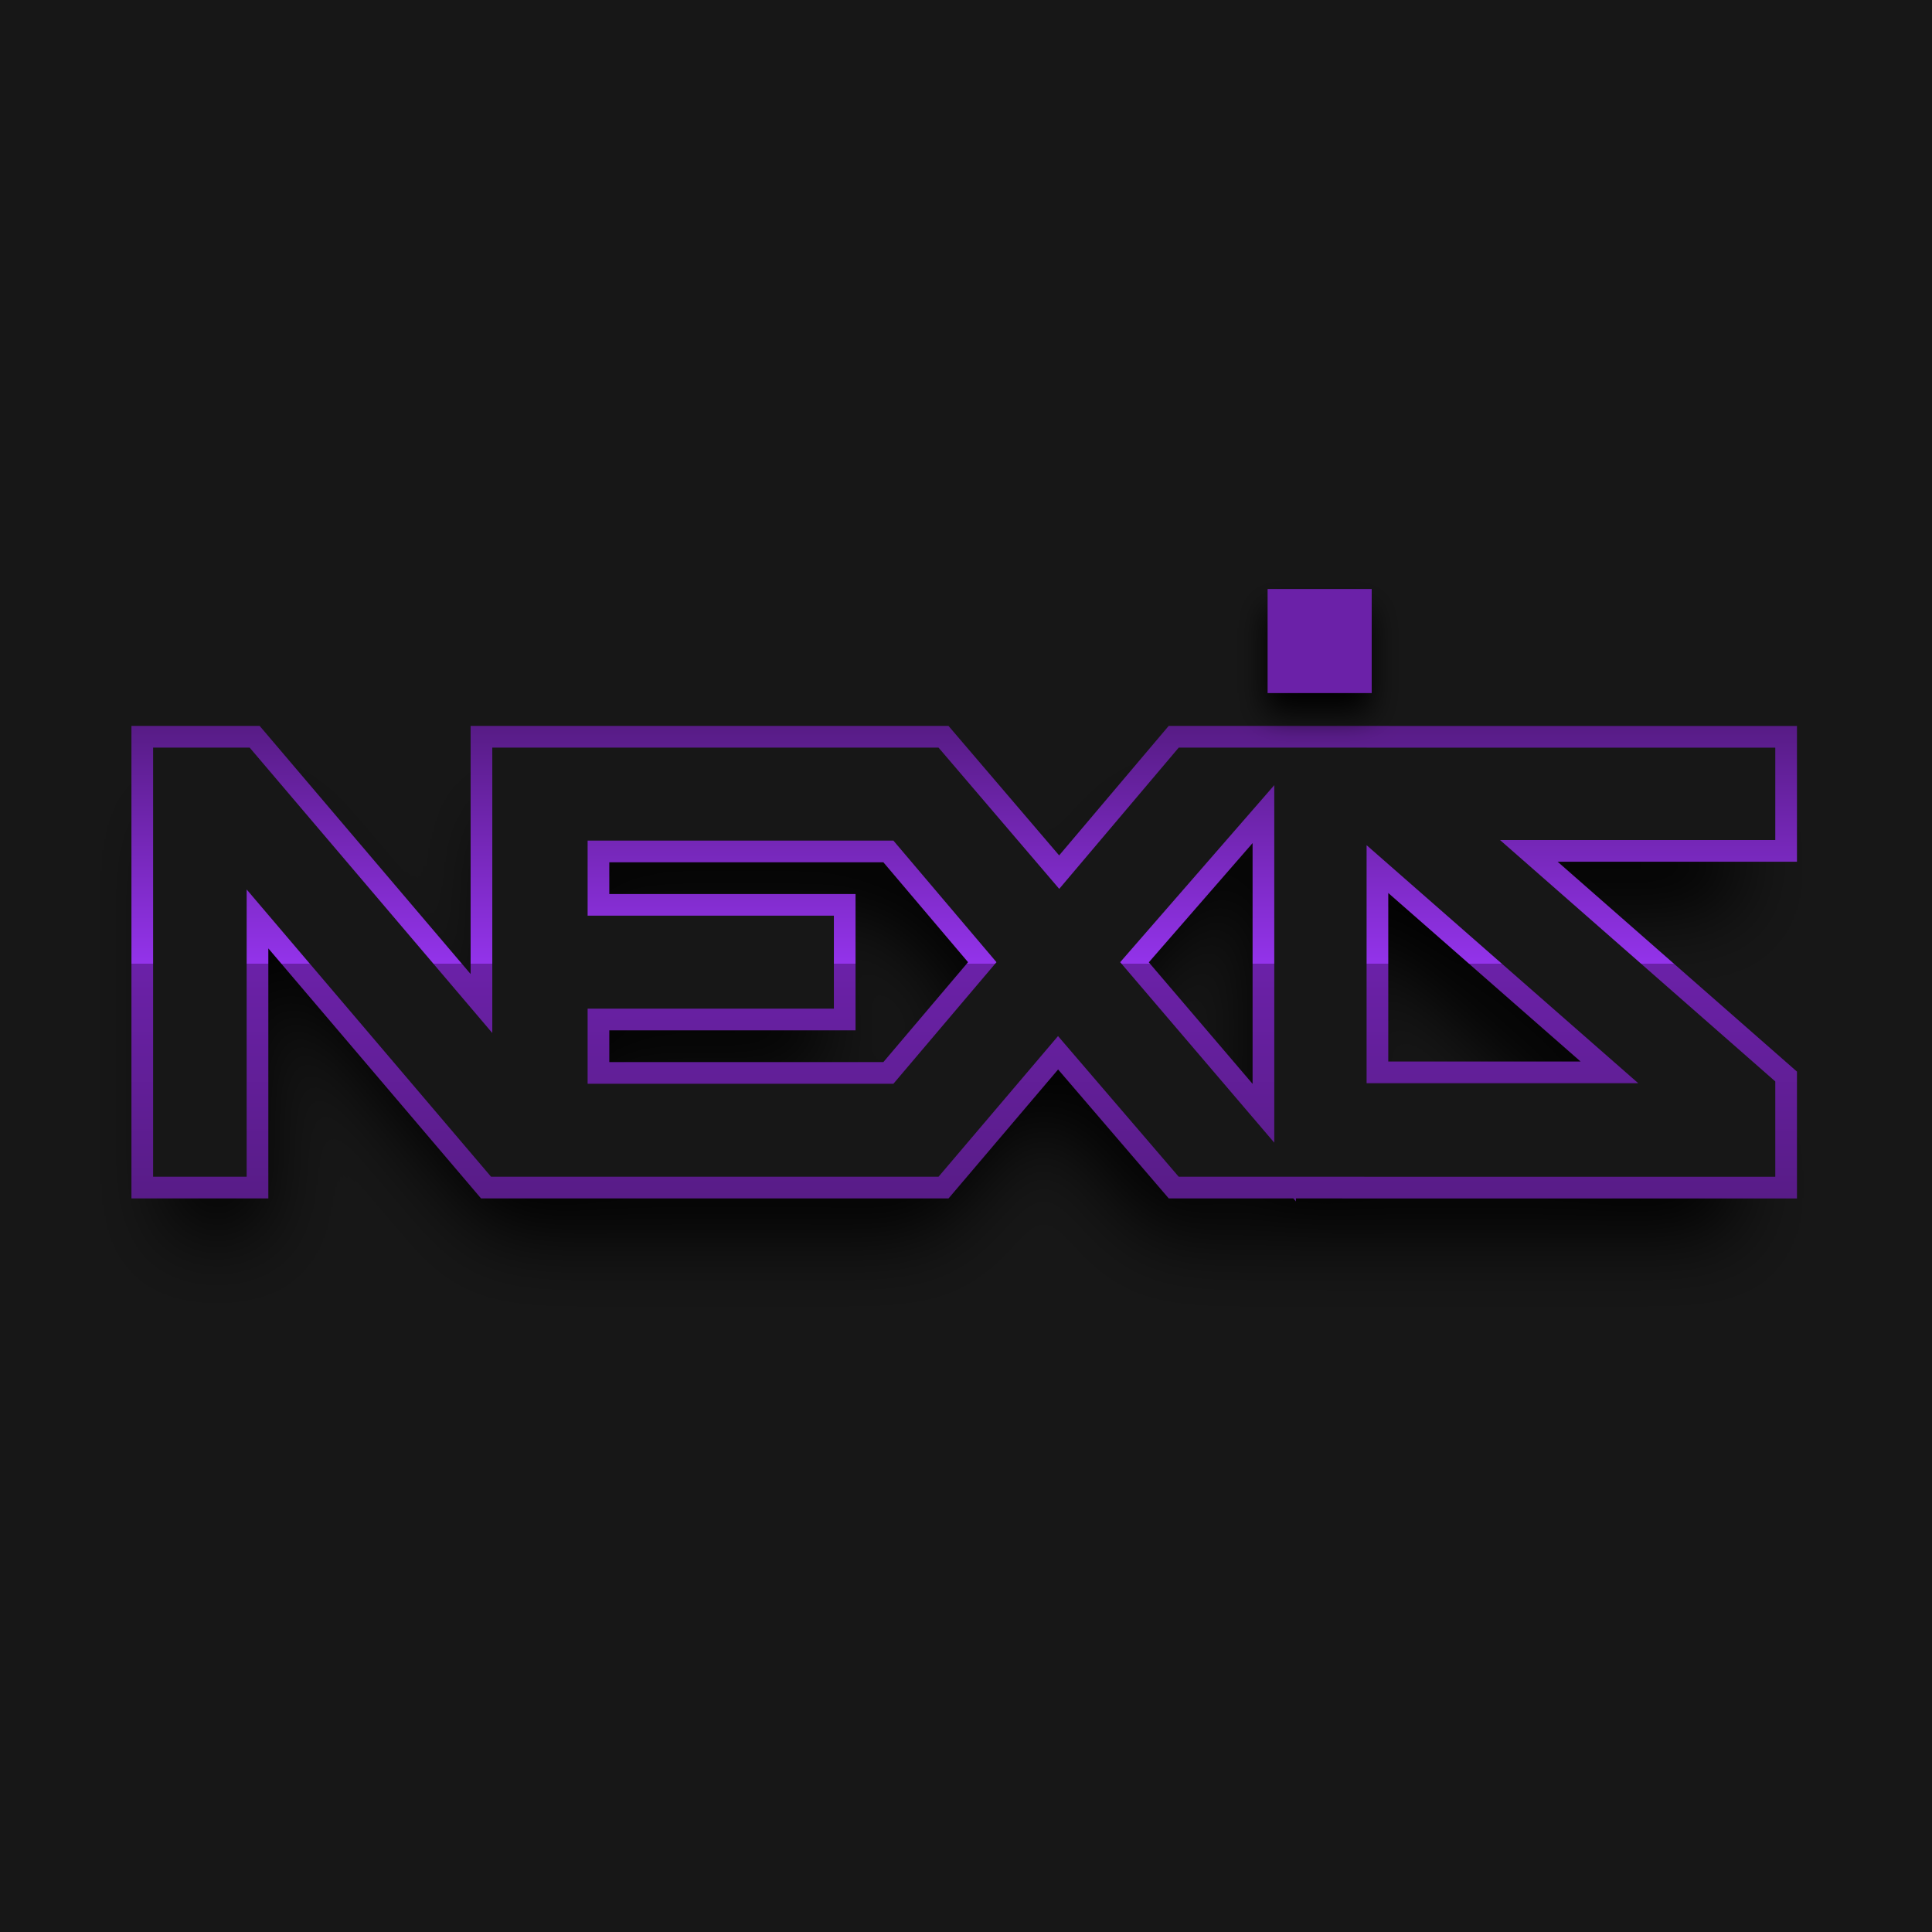
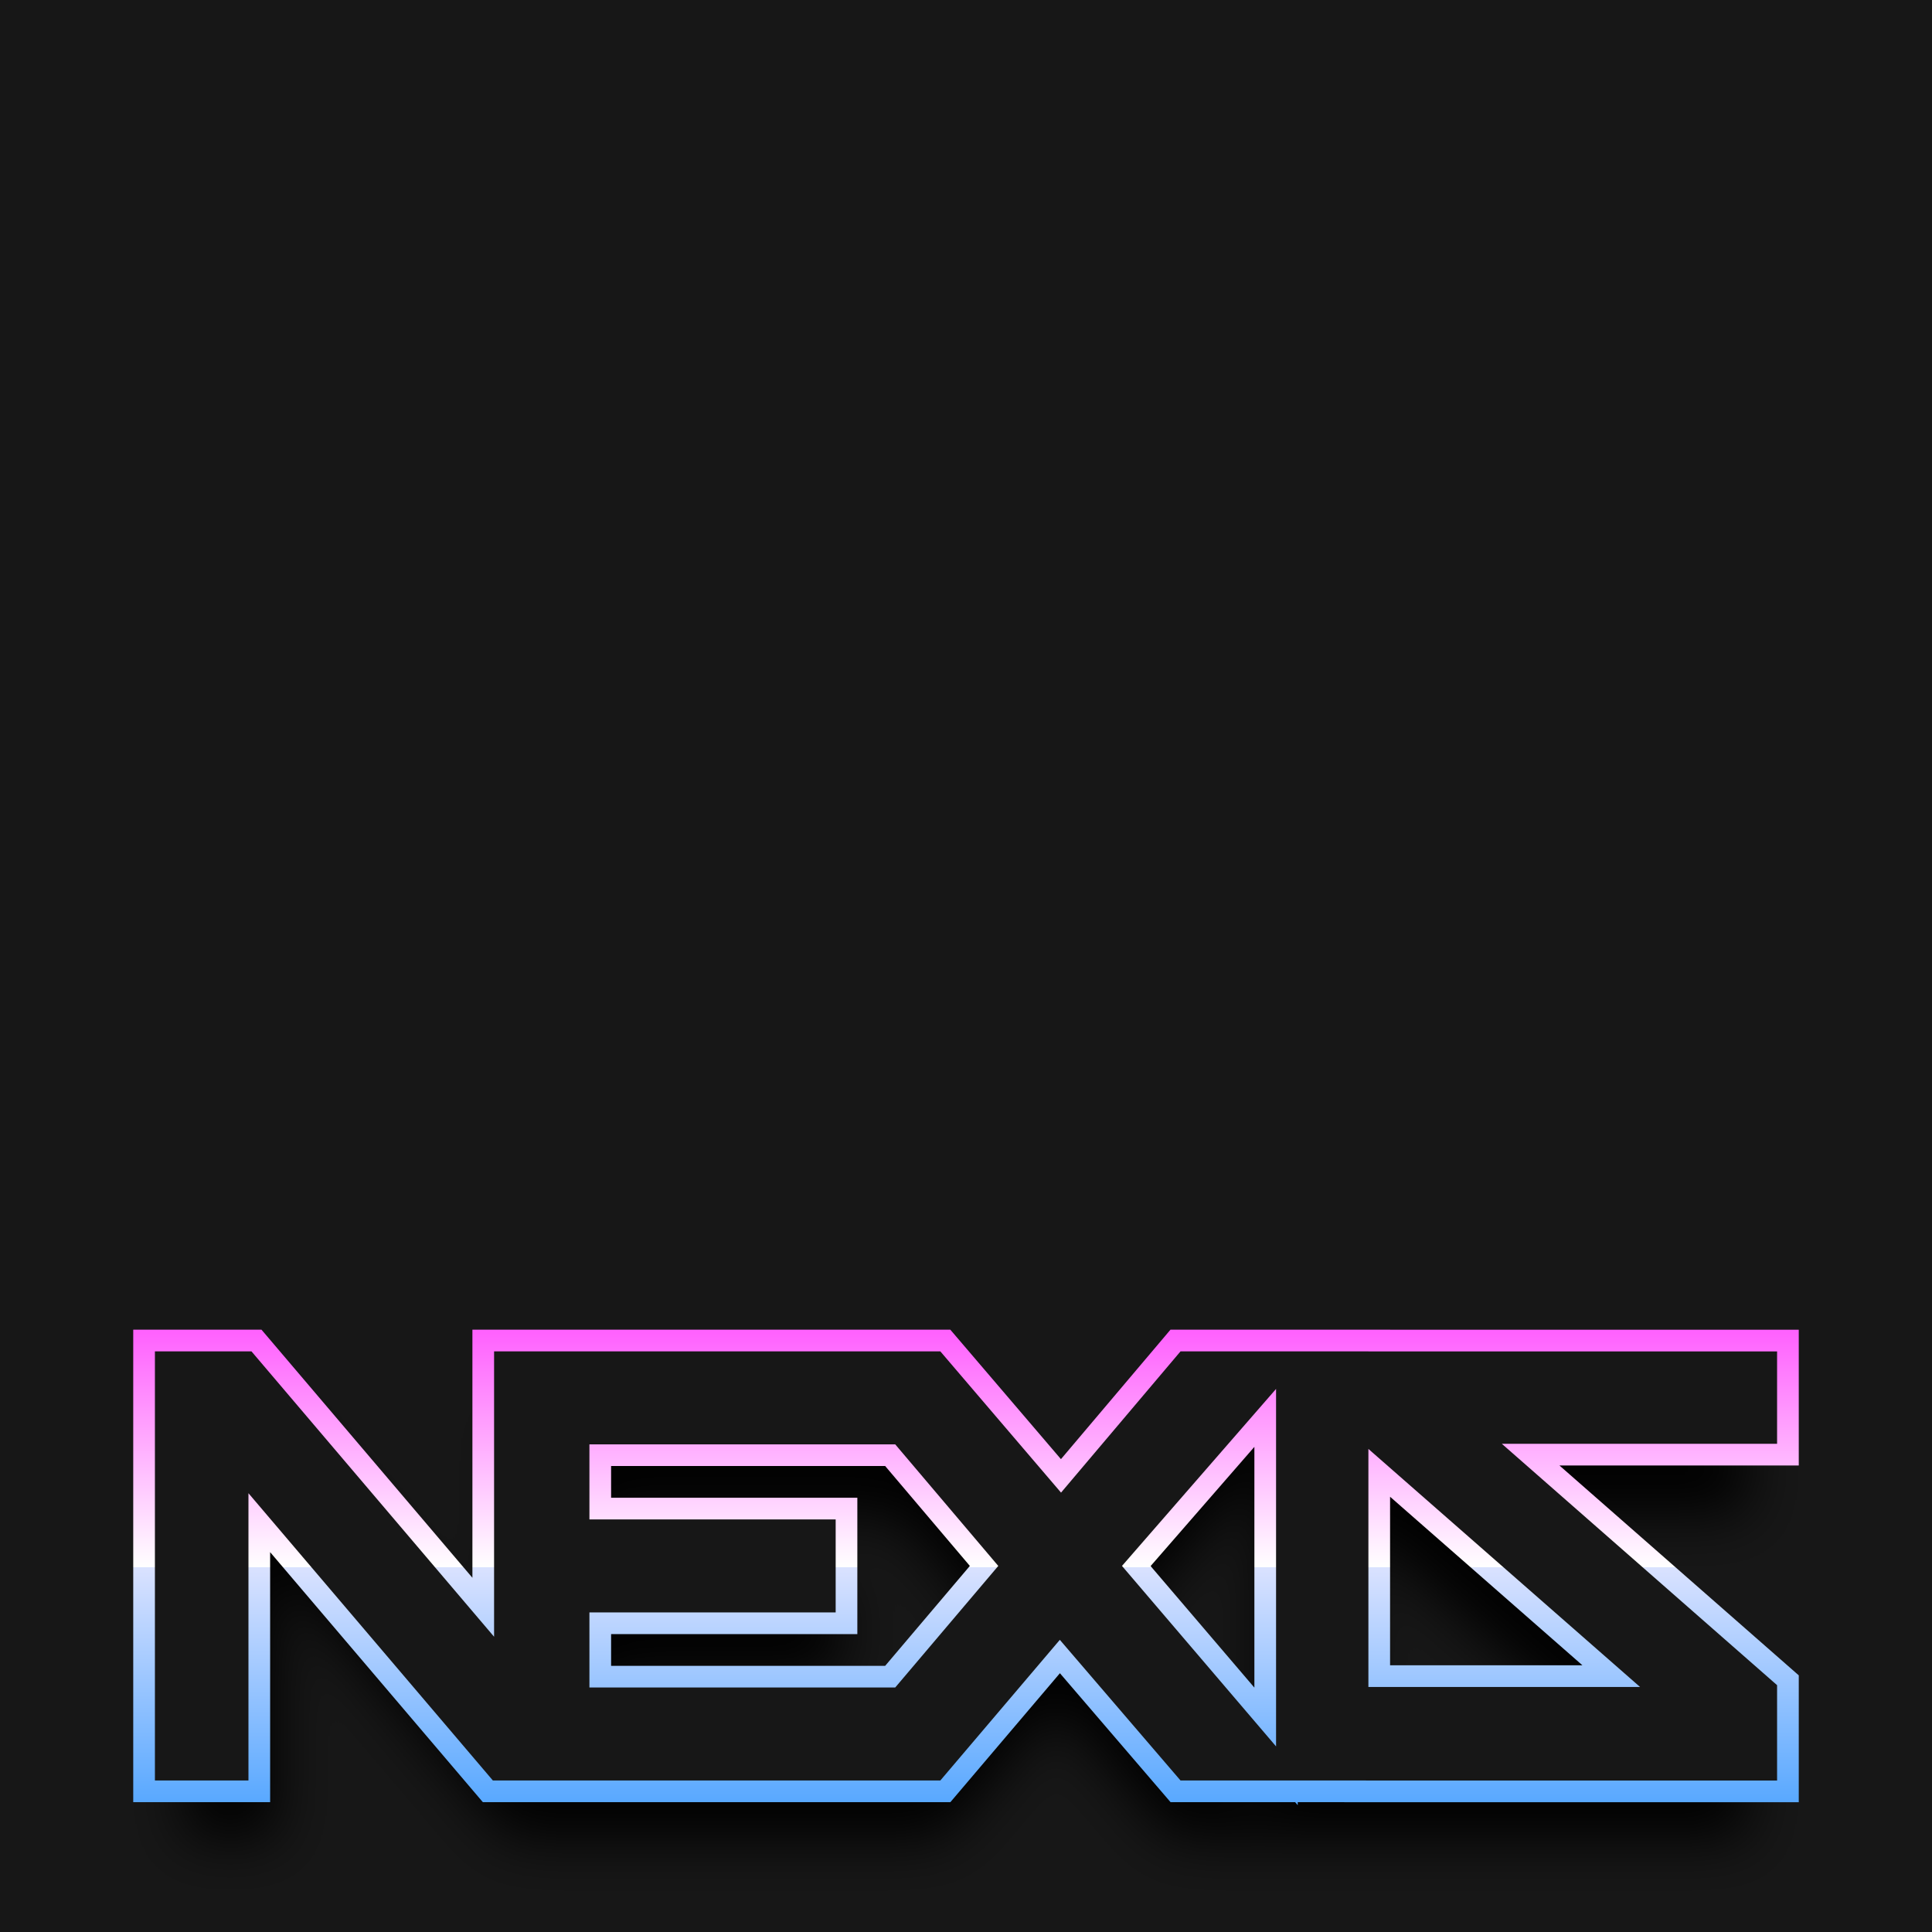
<svg xmlns="http://www.w3.org/2000/svg" xmlns:xlink="http://www.w3.org/1999/xlink" width="640" height="640" viewBox="0 0 640 640" version="1.1" id="svg1" xml:space="preserve">
  <defs id="defs1">
+     <linearGradient id="linearGradient15">
+       <stop style="stop-color:#ff62fe;stop-opacity:1;" offset="0" id="stop12" />
+       <stop style="stop-color:#ffffff;stop-opacity:1;" offset="0.498" id="stop13" />
+       <stop style="stop-color:#dae2ff;stop-opacity:1;" offset="0.498" id="stop14" />
+       <stop style="stop-color:#58a8ff;stop-opacity:1;" offset="1" id="stop15" />
+     </linearGradient>
    <linearGradient id="swatch5981">
      <stop style="stop-color:#171717;stop-opacity:1;" offset="0" id="stop5981" />
-     </linearGradient>
-     <linearGradient id="linearGradient5968">
-       <stop style="stop-color:#581c87;stop-opacity:1;" offset="0" id="stop5965" />
-       <stop style="stop-color:#9333ea;stop-opacity:1;" offset="0.498" id="stop5966" />
-       <stop style="stop-color:#6b21a8;stop-opacity:1;" offset="0.498" id="stop5967" />
-       <stop style="stop-color:#581c87;stop-opacity:1;" offset="1" id="stop5968" />
    </linearGradient>
    <rect x="105" y="40" width="244.5" height="227.5" id="rect1" />
    <linearGradient id="linearGradient1">
      <stop style="stop-color:#000000;stop-opacity:1;" offset="0" id="stop1" />
      <stop style="stop-color:#000000;stop-opacity:0;" offset="1" id="stop2" />
    </linearGradient>
    <rect x="11.666" y="373.306" width="482.187" height="125.732" id="rect99" />
    <linearGradient id="swatch45">
      <stop style="stop-color:#0b0b0b;stop-opacity:1;" offset="0" id="stop45" />
    </linearGradient>
    <linearGradient id="linearGradient39">
      <stop style="stop-color:#ffd623;stop-opacity:1;" offset="0" id="stop40" />
      <stop style="stop-color:#eb5e00;stop-opacity:1;" offset="1" id="stop39" />
    </linearGradient>
    <rect x="209.662" y="100.133" width="89.364" height="58.889" id="rect38" />
    <clipPath clipPathUnits="userSpaceOnUse" id="clipPath54">
      <path id="path54" style="stroke-width:0.1;stroke-linecap:square;paint-order:markers fill stroke;stop-color:#000000" d="m 1691.199,-792.32 h 1634.892 v 92.828 H 1691.199 Z" />
    </clipPath>
    <clipPath clipPathUnits="userSpaceOnUse" id="clipPath24">
      <rect style="fill:none;stroke:#000000;stroke-width:1;stroke-linecap:butt;stroke-linejoin:bevel;paint-order:stroke markers fill;stop-color:#000000" id="rect24" width="45" height="77.937" x="251.534" y="222.735" />
    </clipPath>
    <rect x="209.662" y="100.133" width="89.364" height="58.889" id="rect38-7" />
    <radialGradient xlink:href="#linearGradient39" id="radialGradient2" cx="234.027" cy="110.006" fx="234.027" fy="110.006" r="40.767" gradientTransform="matrix(1,0,0,0.4243668,0,74.51223)" gradientUnits="userSpaceOnUse" />
    <radialGradient xlink:href="#linearGradient1" id="radialGradient3" cx="122.398" cy="81.057" fx="122.398" fy="81.057" r="56.558" gradientTransform="matrix(1,0,0,0.9264163,0,5.964491)" gradientUnits="userSpaceOnUse" />
-     <linearGradient xlink:href="#linearGradient5968" id="linearGradient5949" x1="558.982" y1="233.857" x2="558.982" y2="407.857" gradientUnits="userSpaceOnUse" gradientTransform="matrix(1.038901,0,0,1.038901,-7.253814,-13.01913)" />
-     <filter style="color-interpolation-filters:sRGB" id="filter5982" x="-0.059" y="-0.224" width="1.119" height="1.448">
-       <feGaussianBlur stdDeviation="14.818" id="feGaussianBlur5982" />
+     <linearGradient xlink:href="#linearGradient15" id="linearGradient5949" x1="558.982" y1="233.857" x2="558.982" y2="407.857" gradientUnits="userSpaceOnUse" gradientTransform="matrix(1.038901,0,0,1.038901,-11.57918,-13.01913)" />
+     <filter style="color-interpolation-filters:sRGB" id="filter5982" x="-0.043" y="-0.164" width="1.087" height="1.328">
+       <feGaussianBlur stdDeviation="10.86" id="feGaussianBlur5982" />
    </filter>
-     <filter style="color-interpolation-filters:sRGB" id="filter5983" x="-0.352" y="-0.352" width="1.703" height="1.703">
-       <feGaussianBlur stdDeviation="5.861" id="feGaussianBlur5983" />
-     </filter>
+     <linearGradient xlink:href="#linearGradient15" id="linearGradient5" x1="415.434" y1="-237.358" x2="415.434" y2="123.398" gradientUnits="userSpaceOnUse" gradientTransform="matrix(0.8611762,0,0,1.070336,52.8212,298.4465)" />
+     <pattern xlink:href="#stripes-grid-5" preserveAspectRatio="xMidYMid" id="pattern10-7" patternTransform="matrix(0,3,-3,0,146.8546,-40.39238)" x="1" y="0" />
+     <pattern patternUnits="userSpaceOnUse" width="3" height="10" patternTransform="scale(2)" preserveAspectRatio="xMidYMid" id="stripes-grid-5" style="fill:#838383" x="0" y="0">
+       <rect style="stroke:none" x="0" y="0" width="2" height="10" id="rect134-4-3" />
+     </pattern>
+     <linearGradient xlink:href="#linearGradient15" id="linearGradient11" x1="601.804" y1="19.532" x2="601.804" y2="382.233" gradientUnits="userSpaceOnUse" gradientTransform="translate(-10.45228,-0.8923745)" />
+     <linearGradient xlink:href="#linearGradient15" id="linearGradient17" x1="185" y1="35.154" x2="185" y2="849.577" gradientUnits="userSpaceOnUse" gradientTransform="matrix(1,0,0,0.4727273,-5.5,29.61996)" />
  </defs>
  <g id="layer2">
    <g id="g99" transform="matrix(0.9999933,0,0,0.9980481,0.502868,6.019519)">
      <g id="g64" transform="matrix(2.171182,0,0,2.171182,49.48581,81.44217)" style="stroke:url(#radialGradient3);stroke-width:3.943;stroke-dasharray:none" />
    </g>
    <rect style="font-variation-settings:'wght' 900;fill:#171717;fill-opacity:1" id="rect2" width="640" height="640" x="0" y="0" />
-     <g id="g5985" transform="matrix(0.8620781,0,0,0.8620781,43.53845,43.36857)">
-       <g id="g5984">
-         <path id="text99-6" style="font-size:110.667px;font-family:Orbitron;-inkscape-font-specification:'Orbitron, @wght=900';font-variation-settings:'wght' 900;text-align:center;white-space:pre;mix-blend-mode:normal;fill:#000000;fill-opacity:1;stroke:none;stroke-width:16.036;stroke-opacity:1;paint-order:markers stroke fill;filter:url(#filter5982)" d="M 15.675,265.153 V 423.874 H 50.274 V 317.618 l 90.403,106.256 h 35.712 113.176 16.616 l 44.197,-52.025 44.643,52.025 h 35.939 32.637 v 0.016 H 615.675 V 388.621 L 513.867,299.34 H 615.675 V 265.169 H 464.511 v -0.016 h -33.552 -35.939 l -44.197,52.245 -44.643,-52.245 H 289.565 141.126 V 370.705 L 51.39,265.153 Z m 414.684,13.891 V 411.266 L 373.371,344.513 Z M 176.389,299.541 h 113.101 l 38.121,44.972 -38.118,44.969 H 176.389 v -27.776 h 91.079 V 327.318 H 176.389 Z m 288.122,1.699 100.472,88.041 H 464.511 Z" />
-         <path id="text99" style="font-size:110.667px;font-family:Orbitron;-inkscape-font-specification:'Orbitron, @wght=900';font-variation-settings:'wght' 900;text-align:center;white-space:pre;fill:#171717;fill-opacity:1;stroke:url(#linearGradient5949);stroke-width:16.659;stroke-opacity:1;paint-order:markers stroke fill" d="M 8.33,236.973 V 401.869 H 44.275 V 291.479 L 138.195,401.869 h 37.102 117.578 17.262 l 45.916,-54.048 46.38,54.048 h 37.337 33.907 v 0.017 H 631.67 V 365.244 L 525.902,272.491 H 631.67 V 236.99 H 474.627 v -0.017 h -34.857 -37.337 l -45.916,54.277 -46.38,-54.277 H 292.874 138.662 V 346.632 L 45.434,236.973 Z M 439.145,251.404 V 388.771 l -59.205,-69.35 z M 175.296,272.699 h 117.501 l 39.604,46.721 -39.601,46.718 H 175.296 v -28.857 h 94.622 V 301.556 h -94.622 z m 299.331,1.765 104.38,91.465 H 474.627 Z" />
-       </g>
-       <g id="g5983" transform="translate(1,-86)">
-         <rect style="font-variation-settings:'wght' 900;mix-blend-mode:normal;fill:#000000;fill-opacity:1;fill-rule:evenodd;stroke:none;stroke-width:5;stroke-dasharray:none;stroke-opacity:1;filter:url(#filter5983)" id="rect5952-1" width="40" height="40" x="188" y="-467" transform="rotate(90,-36.75,44.75)" />
-         <rect style="font-variation-settings:'wght' 900;fill:#6b21a8;fill-opacity:1;fill-rule:evenodd;stroke:none;stroke-width:5;stroke-dasharray:none;stroke-opacity:1" id="rect5952" width="40" height="40" x="262.018" y="-475.588" transform="rotate(90)" />
+     <g id="g5984" transform="matrix(0.8620781,0,0,0.8620781,47.86381,243.3686)">
+       <path id="text99-6" style="font-size:110.667px;font-family:Orbitron;-inkscape-font-specification:'Orbitron, @wght=900';font-variation-settings:'wght' 900;text-align:center;white-space:pre;mix-blend-mode:normal;fill:#000000;fill-opacity:1;stroke:none;stroke-width:16.036;stroke-opacity:1;paint-order:markers stroke fill;filter:url(#filter5982)" d="M 15.675,265.153 V 423.874 H 50.274 V 317.618 l 90.403,106.256 h 35.712 113.176 16.616 l 44.197,-52.025 44.643,52.025 h 35.939 32.637 v 0.016 H 615.675 V 388.621 L 513.867,299.34 H 615.675 V 265.169 H 464.511 v -0.016 h -33.552 -35.939 l -44.197,52.245 -44.643,-52.245 H 289.565 141.126 V 370.705 L 51.39,265.153 Z m 414.684,13.891 V 411.266 L 373.371,344.513 Z M 176.389,299.541 h 113.101 l 38.121,44.972 -38.118,44.969 H 176.389 v -27.776 h 91.079 V 327.318 H 176.389 Z m 288.122,1.699 100.472,88.041 H 464.511 Z" />
+       <path id="text99" style="font-size:110.667px;font-family:Orbitron;-inkscape-font-specification:'Orbitron, @wght=900';font-variation-settings:'wght' 900;text-align:center;white-space:pre;fill:#171717;fill-opacity:1;stroke:url(#linearGradient5949);stroke-width:16.659;stroke-opacity:1;paint-order:markers stroke fill" d="M 4.004,236.973 V 401.869 H 39.95 V 291.479 l 93.92,110.39 h 37.102 117.578 17.262 l 45.916,-54.048 46.38,54.048 h 37.337 33.907 v 0.017 H 627.345 V 365.244 L 521.577,272.491 H 627.345 V 236.99 H 470.301 v -0.017 H 435.445 398.108 L 352.192,291.25 305.812,236.973 H 288.549 134.336 V 346.632 L 41.109,236.973 Z M 434.82,251.404 V 388.771 l -59.205,-69.35 z m -263.849,21.295 h 117.501 l 39.604,46.721 -39.601,46.718 H 170.971 v -28.857 h 94.622 V 301.556 h -94.622 z m 299.331,1.765 104.38,91.465 H 470.301 Z" />
+     </g>
+     <g id="g25" style="display:none">
+       <rect style="font-variation-settings:'wght' 900;fill:none;fill-opacity:1;fill-rule:evenodd;stroke:url(#linearGradient5);stroke-width:9.923;stroke-dasharray:none" id="rect3" width="541.077" height="375.753" x="48.961" y="48.961" />
+       <rect style="font-variation-settings:'wght' 900;fill:url(#linearGradient17);fill-rule:evenodd;stroke:none;stroke-width:6.332;stroke-dasharray:none" id="rect5" width="277" height="52" x="62.5" y="62.238" />
+       <g id="g24">
+         <g id="g10" transform="matrix(0.6067416,0,0,1.062183,141.0388,24.79068)">
+           <rect style="font-variation-settings:'wght' 900;mix-blend-mode:normal;fill:url(#pattern10-7);fill-rule:evenodd;stroke-width:9.21;stroke-dasharray:none" id="rect7-2" width="178" height="333" x="541.855" y="33.608" />
+           <rect style="font-variation-settings:'wght' 900;mix-blend-mode:overlay;fill:url(#linearGradient11);fill-rule:evenodd;stroke-width:9.21;stroke-dasharray:none" id="rect7" width="178" height="333" x="541.855" y="33.608" />
+         </g>
      </g>
    </g>
  </g>
</svg>
